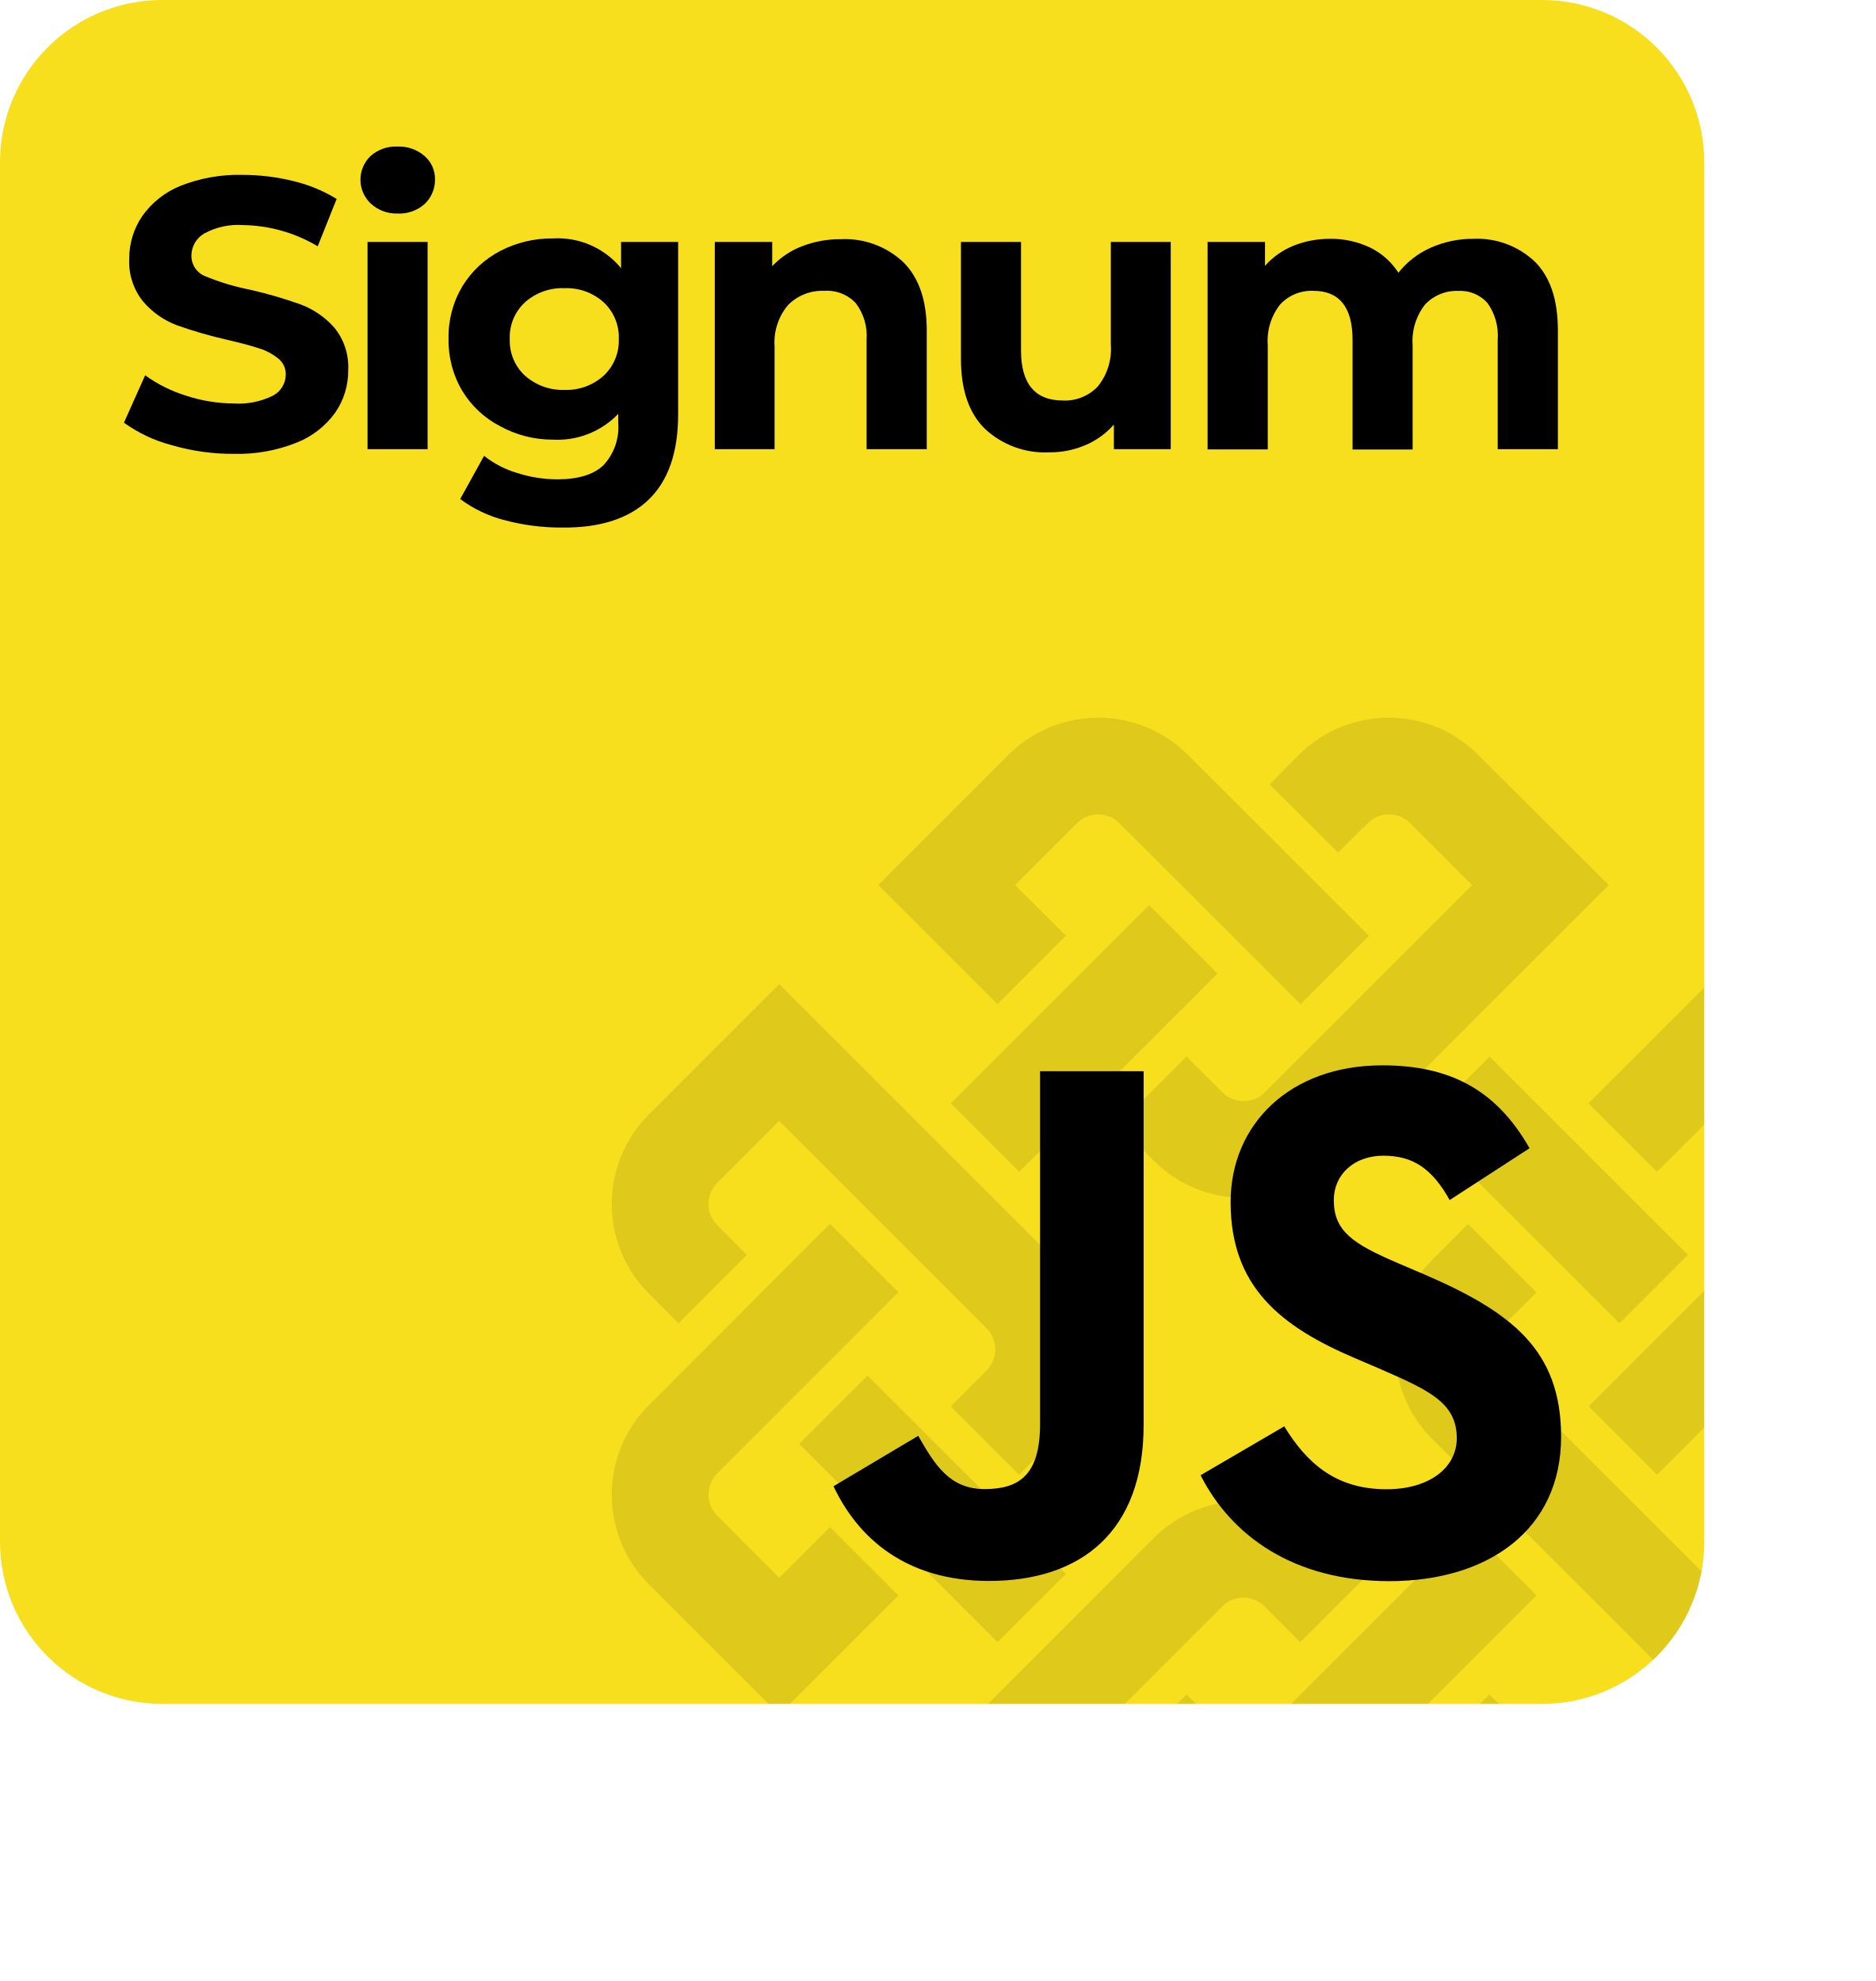
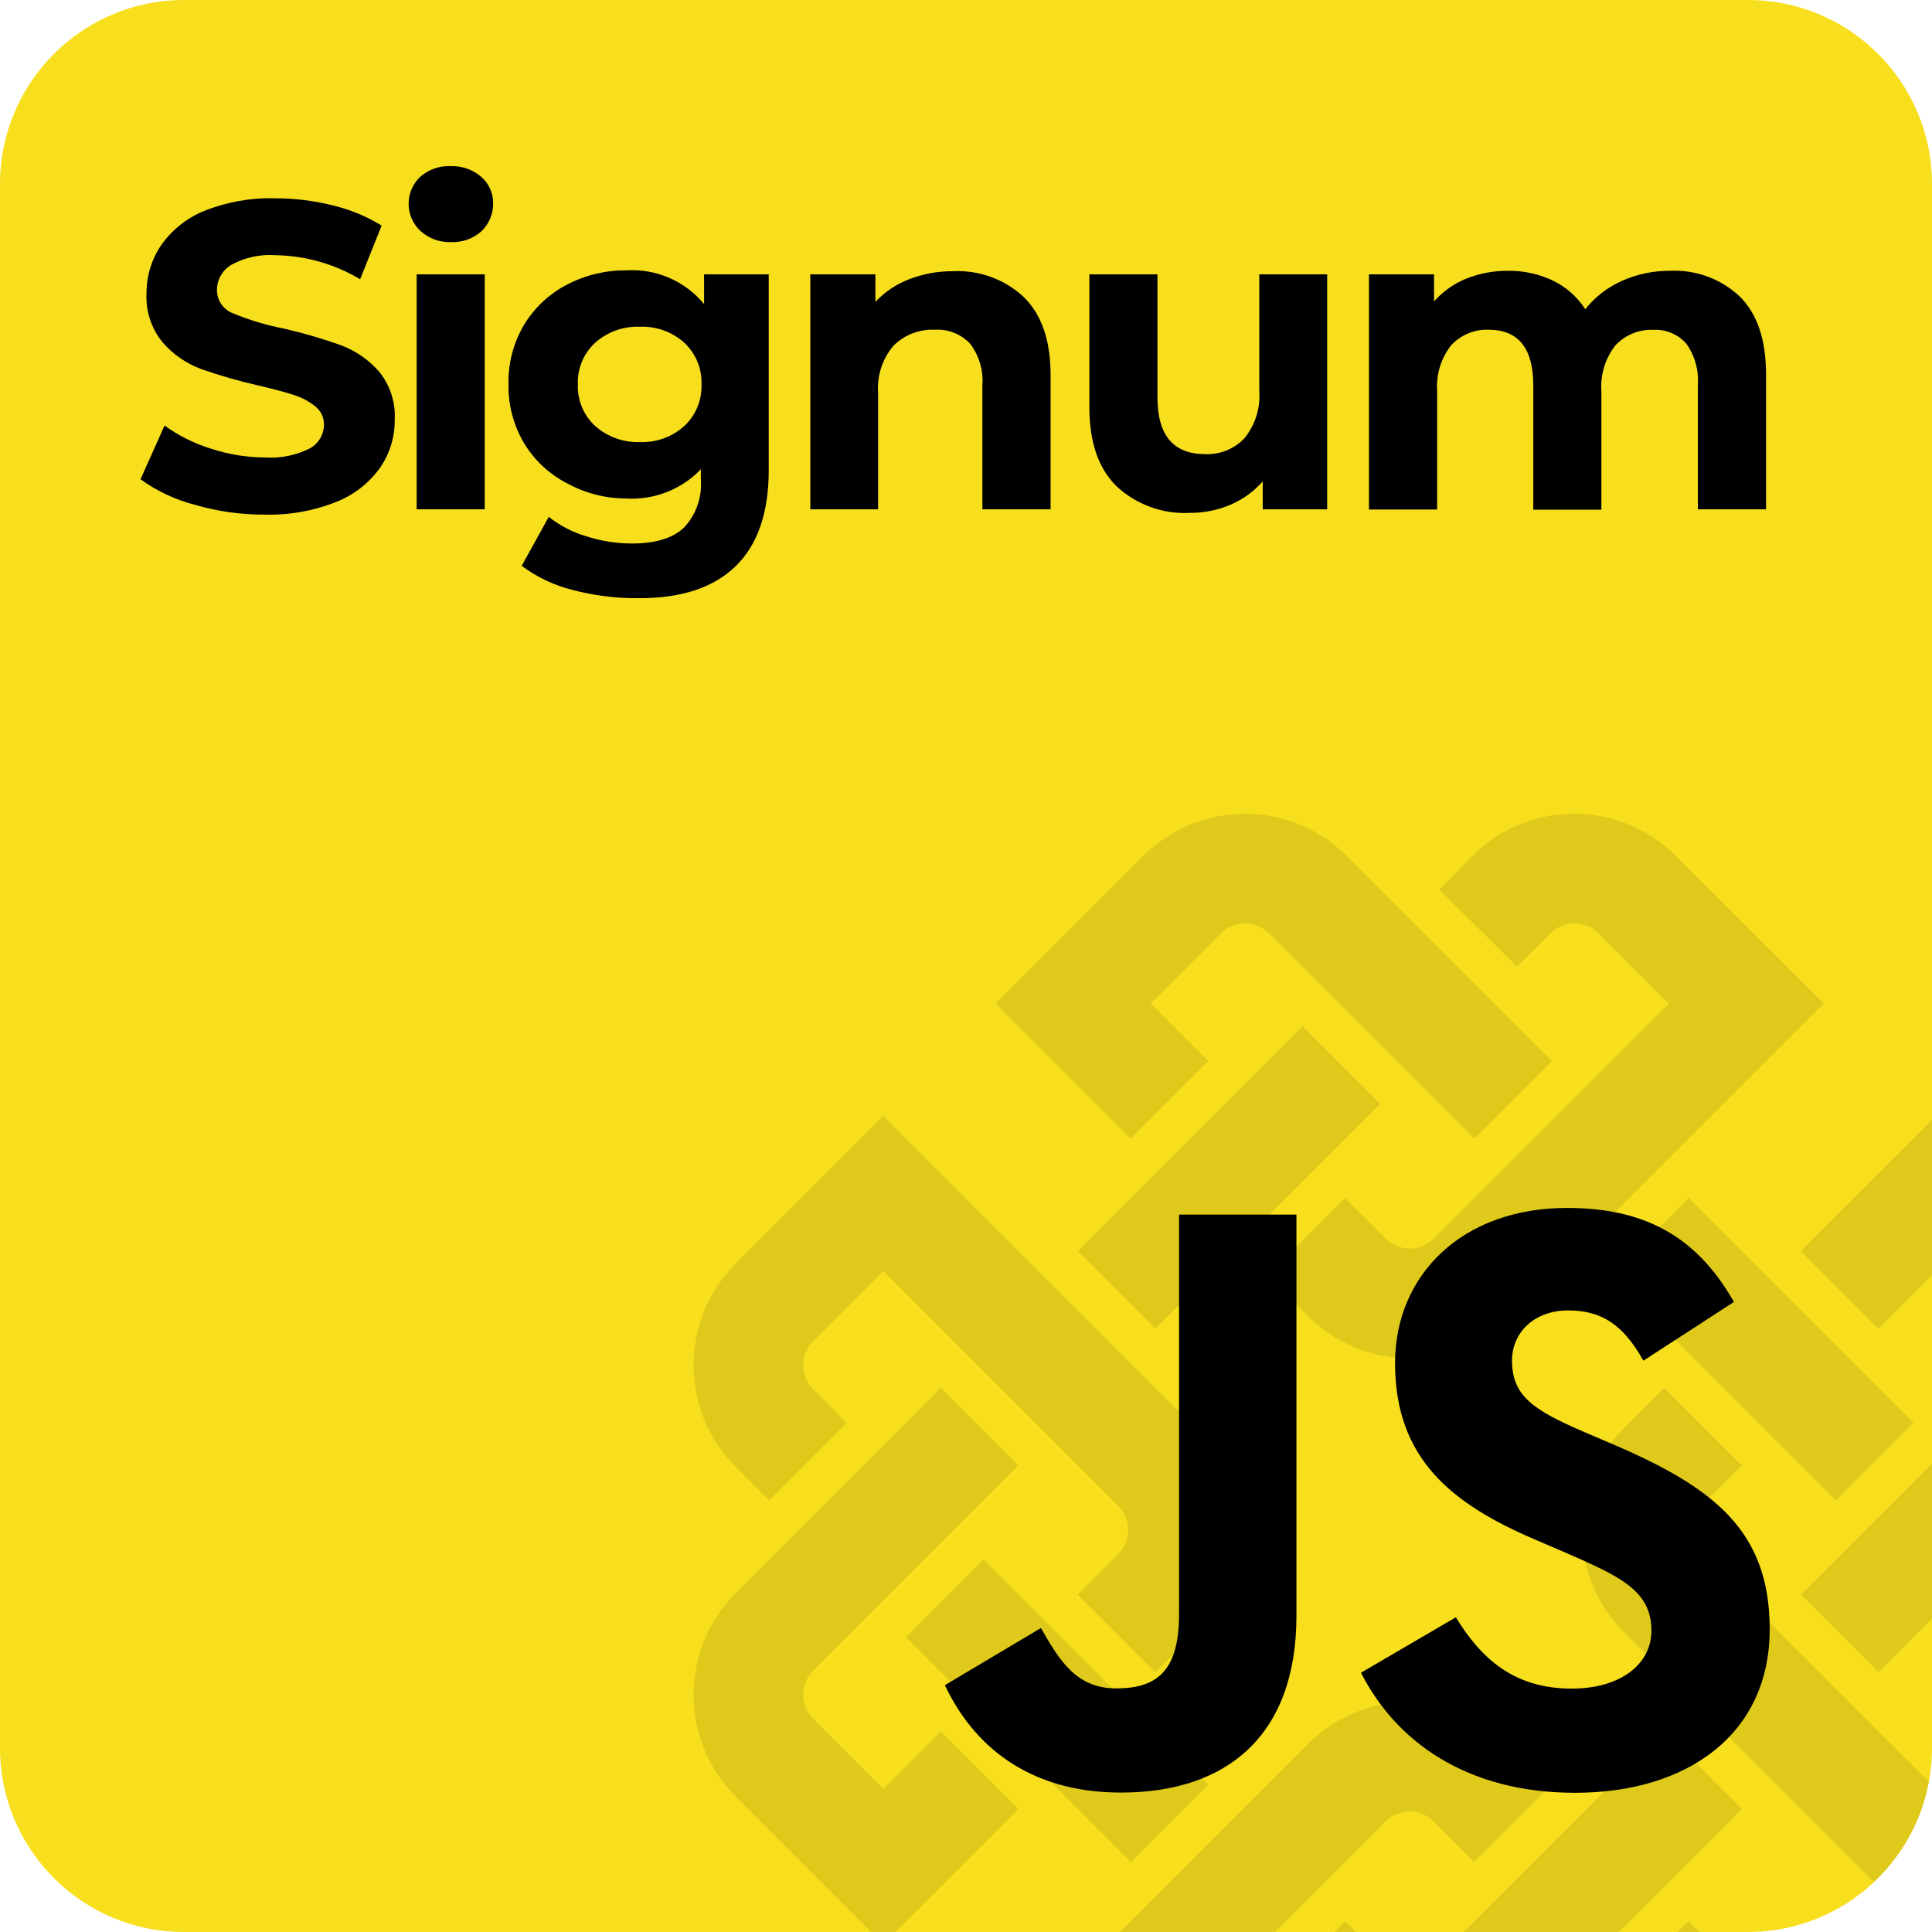
- <svg xmlns="http://www.w3.org/2000/svg" viewBox="0 0 197.93 209.12">
-   <defs>
-     <style>.cls-1{fill:none;}.cls-2{fill:#f7df1e;}.cls-3{clip-path:url(#clip-path);}.cls-4{opacity:0.1;}</style>
+ <svg xmlns="http://www.w3.org/2000/svg" viewBox="0 0 179.87 179.87" version="1.1" id="svg51" width="179.87" height="179.87">
+   <defs id="defs7">
+     <style id="style2">.cls-1{fill:none;}.cls-2{fill:#f7df1e;}.cls-3{clip-path:url(#clip-path);}.cls-4{opacity:0.1;}</style>
    <clipPath id="clip-path">
-       <rect class="cls-1" width="179.87" height="179.87" rx="17.13" />
+       <rect class="cls-1" width="179.87" height="179.87" rx="17.13" id="rect4" x="0" y="0" style="fill:none" />
    </clipPath>
  </defs>
  <g id="Ebene_2" data-name="Ebene 2">
    <g id="Ebene_1-2" data-name="Ebene 1">
-       <rect class="cls-2" width="179.87" height="179.87" rx="17.13" />
-       <g class="cls-3">
-         <g class="cls-4">
-           <rect x="93.32" y="144.48" width="10.21" height="29.6" transform="translate(-83.8 116.25) rotate(-45)" />
-           <path d="M107.13,93.43l6.54-6.54a3.17,3.17,0,0,1,4.47,0L137.26,106l7.22-7.22L125.35,79.67a13.38,13.38,0,0,0-18.9,0L92.69,93.43,105.28,106l7.22-7.22Z" />
-           <path d="M82.24,166.56,75.7,160a3.16,3.16,0,0,1,0-4.46l19.12-19.13-7.22-7.22L68.48,148.34a13.38,13.38,0,0,0,0,18.9L82.24,181l12.58-12.58L87.6,161.2Z" />
-           <path d="M144.36,86.89a3.17,3.17,0,0,1,4.47,0l6.54,6.54-21.89,21.89a3.16,3.16,0,0,1-4.46,0l-3.79-3.78L118,118.76l3.78,3.78a13.38,13.38,0,0,0,18.9,0l13.76-13.76L169.8,93.43,156,79.67a13.38,13.38,0,0,0-18.9,0L134,82.81,141.23,90Z" />
-           <rect x="99.62" y="104.52" width="29.6" height="10.21" transform="translate(-44 113.01) rotate(-45)" />
-           <path d="M180.26,118.33l6.54,6.54a3.16,3.16,0,0,1,0,4.46l-19.13,19.13,7.22,7.22L194,136.55a13.38,13.38,0,0,0,0-18.9l-13.76-13.76-12.59,12.58,7.22,7.22Z" />
-           <rect x="158.97" y="110.81" width="10.21" height="29.6" transform="translate(-40.77 152.81) rotate(-45)" />
-           <path d="M186.8,155.56a3.16,3.16,0,0,1,0,4.46l-6.54,6.54-21.89-21.88a3.17,3.17,0,0,1,0-4.47l3.78-3.78-7.21-7.22L151.16,133a13.38,13.38,0,0,0,0,18.91L180.26,181,194,167.24a13.38,13.38,0,0,0,0-18.9l-3.14-3.14-7.22,7.22Z" />
-           <path d="M75.7,129.33a3.16,3.16,0,0,1,0-4.46l6.54-6.54,21.88,21.88a3.17,3.17,0,0,1,0,4.47l-3.78,3.78,7.22,7.22,3.78-3.78a13.39,13.39,0,0,0,0-18.91l-29.1-29.1L68.48,117.65a13.38,13.38,0,0,0,0,18.9l3.13,3.14,7.22-7.22Z" />
-           <rect x="133.28" y="170.17" width="29.6" height="10.21" transform="translate(-80.56 156.04) rotate(-45)" />
-           <path d="M155.37,191.46,148.83,198a3.17,3.17,0,0,1-4.47,0l-19.12-19.13L118,186.09l19.12,19.13a13.38,13.38,0,0,0,18.9,0l13.76-13.76-12.58-12.59L150,186.09Z" />
-           <path d="M118.14,198a3.17,3.17,0,0,1-4.47,0l-6.54-6.54L129,169.57a3.16,3.16,0,0,1,4.46,0l3.78,3.78,7.22-7.22-3.78-3.78a13.38,13.38,0,0,0-18.9,0L92.69,191.46l13.76,13.76a13.37,13.37,0,0,0,18.9,0l3.14-3.13-7.22-7.22Z" />
+       <rect class="cls-2" width="179.87" height="179.87" rx="17.13" id="rect9" x="0" y="0" style="fill:#f7df1e" />
+       <g class="cls-3" clip-path="url(#clip-path)" id="g37">
+         <g class="cls-4" id="g35" style="opacity:0.1">
+           <rect x="93.32" y="144.48" width="10.21" height="29.6" transform="rotate(-45,98.42616,159.2806)" id="rect11" />
+           <path d="m 107.13,93.43 6.54,-6.54 a 3.17,3.17 0 0 1 4.47,0 l 19.12,19.11 7.22,-7.22 -19.13,-19.11 a 13.38,13.38 0 0 0 -18.9,0 L 92.69,93.43 105.28,106 112.5,98.78 Z" id="path13" />
+           <path d="M 82.24,166.56 75.7,160 a 3.16,3.16 0 0 1 0,-4.46 l 19.12,-19.13 -7.22,-7.22 -19.12,19.15 a 13.38,13.38 0 0 0 0,18.9 L 82.24,181 94.82,168.42 87.6,161.2 Z" id="path15" />
+           <path d="m 144.36,86.89 a 3.17,3.17 0 0 1 4.47,0 l 6.54,6.54 -21.89,21.89 a 3.16,3.16 0 0 1 -4.46,0 l -3.79,-3.78 -7.23,7.22 3.78,3.78 a 13.38,13.38 0 0 0 18.9,0 L 154.44,108.78 169.8,93.43 156,79.67 a 13.38,13.38 0 0 0 -18.9,0 l -3.1,3.14 7.23,7.19 z" id="path17" />
+           <rect x="99.62" y="104.52" width="29.6" height="10.21" transform="rotate(-45,114.4151,109.6177)" id="rect19" />
+           <path d="m 180.26,118.33 6.54,6.54 a 3.16,3.16 0 0 1 0,4.46 l -19.13,19.13 7.22,7.22 19.11,-19.13 a 13.38,13.38 0 0 0 0,-18.9 l -13.76,-13.76 -12.59,12.58 7.22,7.22 z" id="path21" />
+           <rect x="158.97" y="110.81" width="10.21" height="29.6" transform="rotate(-45,164.073,125.6187)" id="rect23" />
+           <path d="m 186.8,155.56 a 3.16,3.16 0 0 1 0,4.46 l -6.54,6.54 -21.89,-21.88 a 3.17,3.17 0 0 1 0,-4.47 l 3.78,-3.78 -7.21,-7.22 -3.78,3.79 a 13.38,13.38 0 0 0 0,18.91 L 180.26,181 194,167.24 a 13.38,13.38 0 0 0 0,-18.9 l -3.14,-3.14 -7.22,7.22 z" id="path25" />
+           <path d="m 75.7,129.33 a 3.16,3.16 0 0 1 0,-4.46 l 6.54,-6.54 21.88,21.88 a 3.17,3.17 0 0 1 0,4.47 l -3.78,3.78 7.22,7.22 3.78,-3.78 a 13.39,13.39 0 0 0 0,-18.91 l -29.1,-29.1 -13.76,13.76 a 13.38,13.38 0 0 0 0,18.9 l 3.13,3.14 7.22,-7.22 z" id="path27" />
+           <rect x="133.28" y="170.17" width="29.6" height="10.21" transform="rotate(-45,148.0769,175.2645)" id="rect29" />
+           <path d="m 155.37,191.46 -6.54,6.54 a 3.17,3.17 0 0 1 -4.47,0 l -19.12,-19.13 -7.24,7.22 19.12,19.13 a 13.38,13.38 0 0 0 18.9,0 l 13.76,-13.76 -12.58,-12.59 -7.2,7.22 z" id="path31" />
+           <path d="m 118.14,198 a 3.17,3.17 0 0 1 -4.47,0 l -6.54,-6.54 21.87,-21.89 a 3.16,3.16 0 0 1 4.46,0 l 3.78,3.78 7.22,-7.22 -3.78,-3.78 a 13.38,13.38 0 0 0 -18.9,0 l -29.09,29.11 13.76,13.76 a 13.37,13.37 0 0 0 18.9,0 l 3.14,-3.13 -7.22,-7.22 z" id="path33" />
        </g>
      </g>
-       <path d="M135.54,150.57c2.34,3.82,5.39,6.64,10.79,6.64,4.53,0,7.42-2.27,7.42-5.4,0-3.75-3-5.07-8-7.26l-2.73-1.17c-7.89-3.36-13.14-7.57-13.14-16.48,0-8.2,6.25-14.44,16-14.44,6.95,0,11.95,2.42,15.55,8.75L153,126.68c-1.88-3.36-3.9-4.68-7-4.68s-5.23,2-5.23,4.68c0,3.28,2,4.61,6.72,6.64l2.74,1.17c9.29,4,14.53,8,14.53,17.18,0,9.85-7.73,15.24-18.12,15.24-10.16,0-16.72-4.84-19.93-11.18Zm-38.63,1c1.72,3,3.28,5.62,7,5.62,3.59,0,5.86-1.41,5.86-6.87V113.08h10.93v37.34c0,11.32-6.64,16.47-16.33,16.47-8.75,0-13.83-4.53-16.4-10Z" />
+       <path d="m 135.54,150.57 c 2.34,3.82 5.39,6.64 10.79,6.64 4.53,0 7.42,-2.27 7.42,-5.4 0,-3.75 -3,-5.07 -8,-7.26 l -2.73,-1.17 c -7.89,-3.36 -13.14,-7.57 -13.14,-16.48 0,-8.2 6.25,-14.44 16,-14.44 6.95,0 11.95,2.42 15.55,8.75 l -8.43,5.47 c -1.88,-3.36 -3.9,-4.68 -7,-4.68 -3.1,0 -5.23,2 -5.23,4.68 0,3.28 2,4.61 6.72,6.64 l 2.74,1.17 c 9.29,4 14.53,8 14.53,17.18 0,9.85 -7.73,15.24 -18.12,15.24 -10.16,0 -16.72,-4.84 -19.93,-11.18 z m -38.63,1 c 1.72,3 3.28,5.62 7,5.62 3.59,0 5.86,-1.41 5.86,-6.87 v -37.24 h 10.93 v 37.34 c 0,11.32 -6.64,16.47 -16.33,16.47 -8.75,0 -13.83,-4.53 -16.4,-10 z" id="path39" />
      <g id="Amazing_Business_Ideas" data-name="Amazing Business Ideas">
        <g id="Gruppe_9136" data-name="Gruppe 9136">
-           <path id="Pfad_17961" data-name="Pfad 17961" d="M18.15,47a15.21,15.21,0,0,1-5.07-2.38l2.24-5a15,15,0,0,0,4.35,2.16,16.31,16.31,0,0,0,5,.81,8.12,8.12,0,0,0,4.15-.83,2.53,2.53,0,0,0,1.34-2.22,2.1,2.1,0,0,0-.79-1.69,6,6,0,0,0-2-1.07c-.83-.28-1.95-.57-3.36-.9a47.62,47.62,0,0,1-5.33-1.54,8.79,8.79,0,0,1-3.56-2.49,6.69,6.69,0,0,1-1.48-4.55A7.92,7.92,0,0,1,15,22.83a9.08,9.08,0,0,1,4-3.19,16.61,16.61,0,0,1,6.61-1.18,22.34,22.34,0,0,1,5.33.65A15.72,15.72,0,0,1,35.53,21l-2,5a15.8,15.8,0,0,0-7.89-2.24,7.45,7.45,0,0,0-4.09.89A2.72,2.72,0,0,0,20.2,27a2.31,2.31,0,0,0,1.52,2.18,24.29,24.29,0,0,0,4.66,1.4,46.47,46.47,0,0,1,5.33,1.55,8.84,8.84,0,0,1,3.56,2.44,6.54,6.54,0,0,1,1.48,4.51,7.72,7.72,0,0,1-1.36,4.46,9.13,9.13,0,0,1-4.09,3.19,16.68,16.68,0,0,1-6.63,1.18A22.83,22.83,0,0,1,18.15,47Z" />
-           <path id="Pfad_17962" data-name="Pfad 17962" d="M39.11,21.47a3.46,3.46,0,0,1,0-5,4,4,0,0,1,2.85-1,4.11,4.11,0,0,1,2.85,1,3.18,3.18,0,0,1,1.1,2.44,3.51,3.51,0,0,1-1.1,2.63,4,4,0,0,1-2.85,1A4,4,0,0,1,39.11,21.47Zm-.32,4.07h6.34V47.42H38.79Z" />
-           <path id="Pfad_17963" data-name="Pfad 17963" d="M71.57,25.54V43.76q0,6-3.13,9t-9.15,2.93a23.07,23.07,0,0,1-6-.77,13.34,13.34,0,0,1-4.72-2.24l2.52-4.56a10.34,10.34,0,0,0,3.5,1.81,13.81,13.81,0,0,0,4.23.67q3.3,0,4.86-1.48a5.89,5.89,0,0,0,1.57-4.49v-.94a8.88,8.88,0,0,1-6.92,2.72A11.49,11.49,0,0,1,52.8,45a10.08,10.08,0,0,1-4-3.72,10.44,10.44,0,0,1-1.46-5.53,10.42,10.42,0,0,1,1.46-5.53,10.17,10.17,0,0,1,4-3.73,11.72,11.72,0,0,1,5.51-1.32,8.67,8.67,0,0,1,7.24,3.14V25.54ZM63.7,39.67a5.05,5.05,0,0,0,1.61-3.88A5.06,5.06,0,0,0,63.7,31.9a5.85,5.85,0,0,0-4.13-1.48,5.91,5.91,0,0,0-4.15,1.48,5,5,0,0,0-1.62,3.89,5,5,0,0,0,1.62,3.88,6,6,0,0,0,4.15,1.49,5.86,5.86,0,0,0,4.13-1.49Z" />
-           <path id="Pfad_17964" data-name="Pfad 17964" d="M95.31,27.65q2.5,2.45,2.5,7.24V47.42H91.46V35.87A5.69,5.69,0,0,0,90.32,32,4.16,4.16,0,0,0,87,30.7a5.08,5.08,0,0,0-3.82,1.49,6.14,6.14,0,0,0-1.43,4.41V47.42H75.44V25.54H81.5V28.1A8.53,8.53,0,0,1,84.63,26a11.12,11.12,0,0,1,4.11-.75A9,9,0,0,1,95.31,27.65Z" />
-           <path id="Pfad_17965" data-name="Pfad 17965" d="M123.56,25.54V47.42h-6v-2.6a8.42,8.42,0,0,1-3,2.17,9.51,9.51,0,0,1-3.79.76,9.3,9.3,0,0,1-6.83-2.49q-2.52-2.48-2.52-7.36V25.54h6.34V37q0,5.28,4.44,5.28a4.77,4.77,0,0,0,3.66-1.48,6.27,6.27,0,0,0,1.38-4.41V25.54Z" />
-           <path id="Pfad_17966" data-name="Pfad 17966" d="M162,27.63c1.61,1.61,2.42,4,2.42,7.26V47.42h-6.35V35.87A5.91,5.91,0,0,0,157,32a3.81,3.81,0,0,0-3.07-1.29,4.56,4.56,0,0,0-3.54,1.45,6.25,6.25,0,0,0-1.3,4.29v11h-6.34V35.87c0-3.44-1.39-5.17-4.15-5.17a4.51,4.51,0,0,0-3.5,1.45,6.2,6.2,0,0,0-1.3,4.29v11h-6.35V25.54h6.06v2.52a8.1,8.1,0,0,1,3-2.12,10.37,10.37,0,0,1,3.89-.73,9.49,9.49,0,0,1,4.19.92,7.37,7.37,0,0,1,3,2.66A9,9,0,0,1,151,26.15a10.91,10.91,0,0,1,4.5-.94A8.85,8.85,0,0,1,162,27.63Z" />
+           <path id="Pfad_17961" data-name="Pfad 17961" d="m 18.15,47 a 15.21,15.21 0 0 1 -5.07,-2.38 l 2.24,-5 a 15,15 0 0 0 4.35,2.16 16.31,16.31 0 0 0 5,0.81 8.12,8.12 0 0 0 4.15,-0.83 2.53,2.53 0 0 0 1.34,-2.22 2.1,2.1 0 0 0 -0.79,-1.69 6,6 0 0 0 -2,-1.07 C 26.54,36.5 25.42,36.21 24.01,35.88 A 47.62,47.62 0 0 1 18.68,34.34 8.79,8.79 0 0 1 15.12,31.85 6.69,6.69 0 0 1 13.64,27.3 7.92,7.92 0 0 1 15,22.83 a 9.08,9.08 0 0 1 4,-3.19 16.61,16.61 0 0 1 6.61,-1.18 22.34,22.34 0 0 1 5.33,0.65 15.72,15.72 0 0 1 4.59,1.89 l -2,5 a 15.8,15.8 0 0 0 -7.89,-2.24 7.45,7.45 0 0 0 -4.09,0.89 2.72,2.72 0 0 0 -1.35,2.35 2.31,2.31 0 0 0 1.52,2.18 24.29,24.29 0 0 0 4.66,1.4 46.47,46.47 0 0 1 5.33,1.55 8.84,8.84 0 0 1 3.56,2.44 6.54,6.54 0 0 1 1.48,4.51 7.72,7.72 0 0 1 -1.36,4.46 9.13,9.13 0 0 1 -4.09,3.19 16.68,16.68 0 0 1 -6.63,1.18 A 22.83,22.83 0 0 1 18.15,47 Z" />
+           <path id="Pfad_17962" data-name="Pfad 17962" d="m 39.11,21.47 a 3.46,3.46 0 0 1 0,-5 4,4 0 0 1 2.85,-1 4.11,4.11 0 0 1 2.85,1 3.18,3.18 0 0 1 1.1,2.44 3.51,3.51 0 0 1 -1.1,2.63 4,4 0 0 1 -2.85,1 4,4 0 0 1 -2.85,-1.07 z m -0.32,4.07 h 6.34 v 21.88 h -6.34 z" />
+           <path id="Pfad_17963" data-name="Pfad 17963" d="m 71.57,25.54 v 18.22 q 0,6 -3.13,9 -3.13,3 -9.15,2.93 a 23.07,23.07 0 0 1 -6,-0.77 13.34,13.34 0 0 1 -4.72,-2.24 l 2.52,-4.56 a 10.34,10.34 0 0 0 3.5,1.81 13.81,13.81 0 0 0 4.23,0.67 q 3.3,0 4.86,-1.48 a 5.89,5.89 0 0 0 1.57,-4.49 V 43.69 A 8.88,8.88 0 0 1 58.33,46.41 11.49,11.49 0 0 1 52.8,45 a 10.08,10.08 0 0 1 -4,-3.72 10.44,10.44 0 0 1 -1.46,-5.53 10.42,10.42 0 0 1 1.46,-5.53 10.17,10.17 0 0 1 4,-3.73 11.72,11.72 0 0 1 5.51,-1.32 8.67,8.67 0 0 1 7.24,3.14 V 25.54 Z M 63.7,39.67 a 5.05,5.05 0 0 0 1.61,-3.88 5.06,5.06 0 0 0 -1.61,-3.89 5.85,5.85 0 0 0 -4.13,-1.48 5.91,5.91 0 0 0 -4.15,1.48 5,5 0 0 0 -1.62,3.89 5,5 0 0 0 1.62,3.88 6,6 0 0 0 4.15,1.49 5.86,5.86 0 0 0 4.13,-1.49 z" />
+           <path id="Pfad_17964" data-name="Pfad 17964" d="m 95.31,27.65 q 2.5,2.45 2.5,7.24 V 47.42 H 91.46 V 35.87 A 5.69,5.69 0 0 0 90.32,32 4.16,4.16 0 0 0 87,30.7 5.08,5.08 0 0 0 83.18,32.19 6.14,6.14 0 0 0 81.75,36.6 V 47.42 H 75.44 V 25.54 h 6.06 v 2.56 a 8.53,8.53 0 0 1 3.13,-2.1 11.12,11.12 0 0 1 4.11,-0.75 9,9 0 0 1 6.57,2.4 z" />
+           <path id="Pfad_17965" data-name="Pfad 17965" d="m 123.56,25.54 v 21.88 h -6 v -2.6 a 8.42,8.42 0 0 1 -3,2.17 9.51,9.51 0 0 1 -3.79,0.76 9.3,9.3 0 0 1 -6.83,-2.49 q -2.52,-2.48 -2.52,-7.36 V 25.54 h 6.34 V 37 q 0,5.28 4.44,5.28 a 4.77,4.77 0 0 0 3.66,-1.48 6.27,6.27 0 0 0 1.38,-4.41 V 25.54 Z" />
+           <path id="Pfad_17966" data-name="Pfad 17966" d="m 162,27.63 c 1.61,1.61 2.42,4 2.42,7.26 v 12.53 h -6.35 V 35.87 A 5.91,5.91 0 0 0 157,32 a 3.81,3.81 0 0 0 -3.07,-1.29 4.56,4.56 0 0 0 -3.54,1.45 6.25,6.25 0 0 0 -1.3,4.29 v 11 h -6.34 V 35.87 c 0,-3.44 -1.39,-5.17 -4.15,-5.17 a 4.51,4.51 0 0 0 -3.5,1.45 6.2,6.2 0 0 0 -1.3,4.29 v 11 h -6.35 v -21.9 h 6.06 v 2.52 a 8.1,8.1 0 0 1 3,-2.12 10.37,10.37 0 0 1 3.89,-0.73 9.49,9.49 0 0 1 4.19,0.92 7.37,7.37 0 0 1 3,2.66 9,9 0 0 1 3.41,-2.64 10.91,10.91 0 0 1 4.5,-0.94 8.85,8.85 0 0 1 6.5,2.42 z" />
        </g>
      </g>
    </g>
  </g>
</svg>
